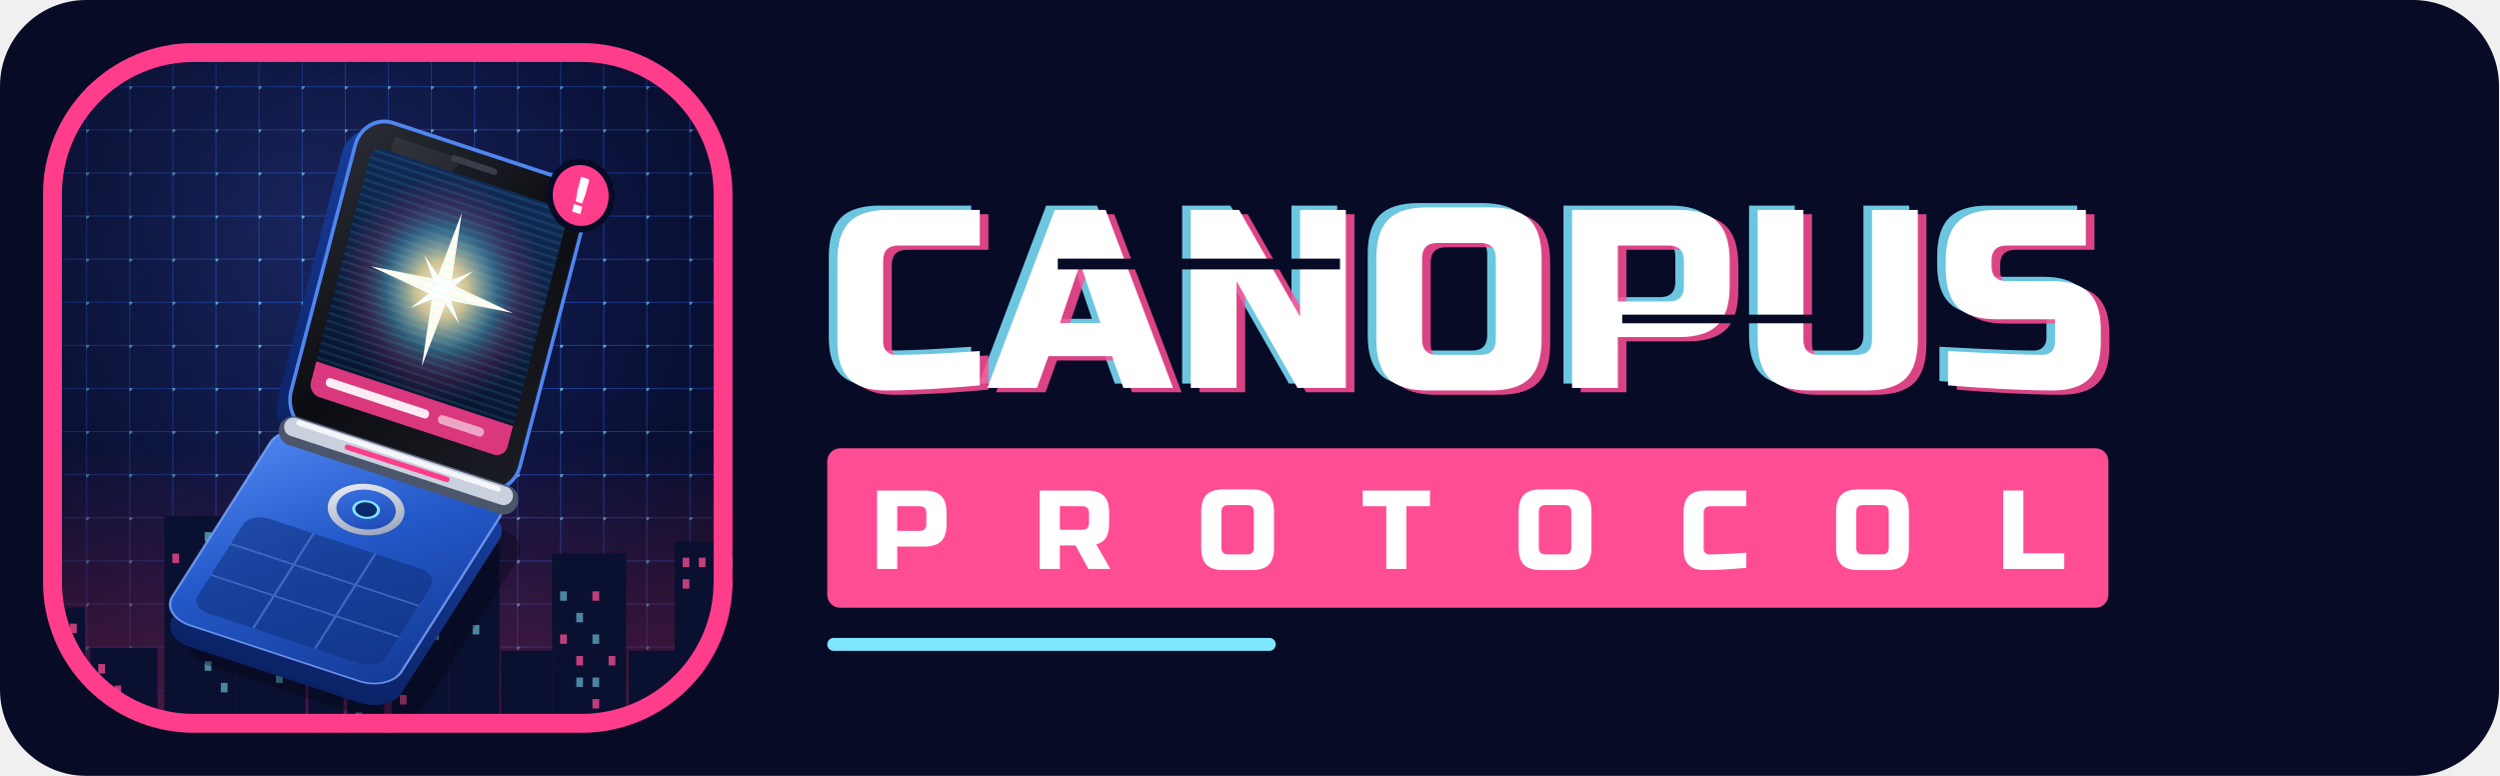
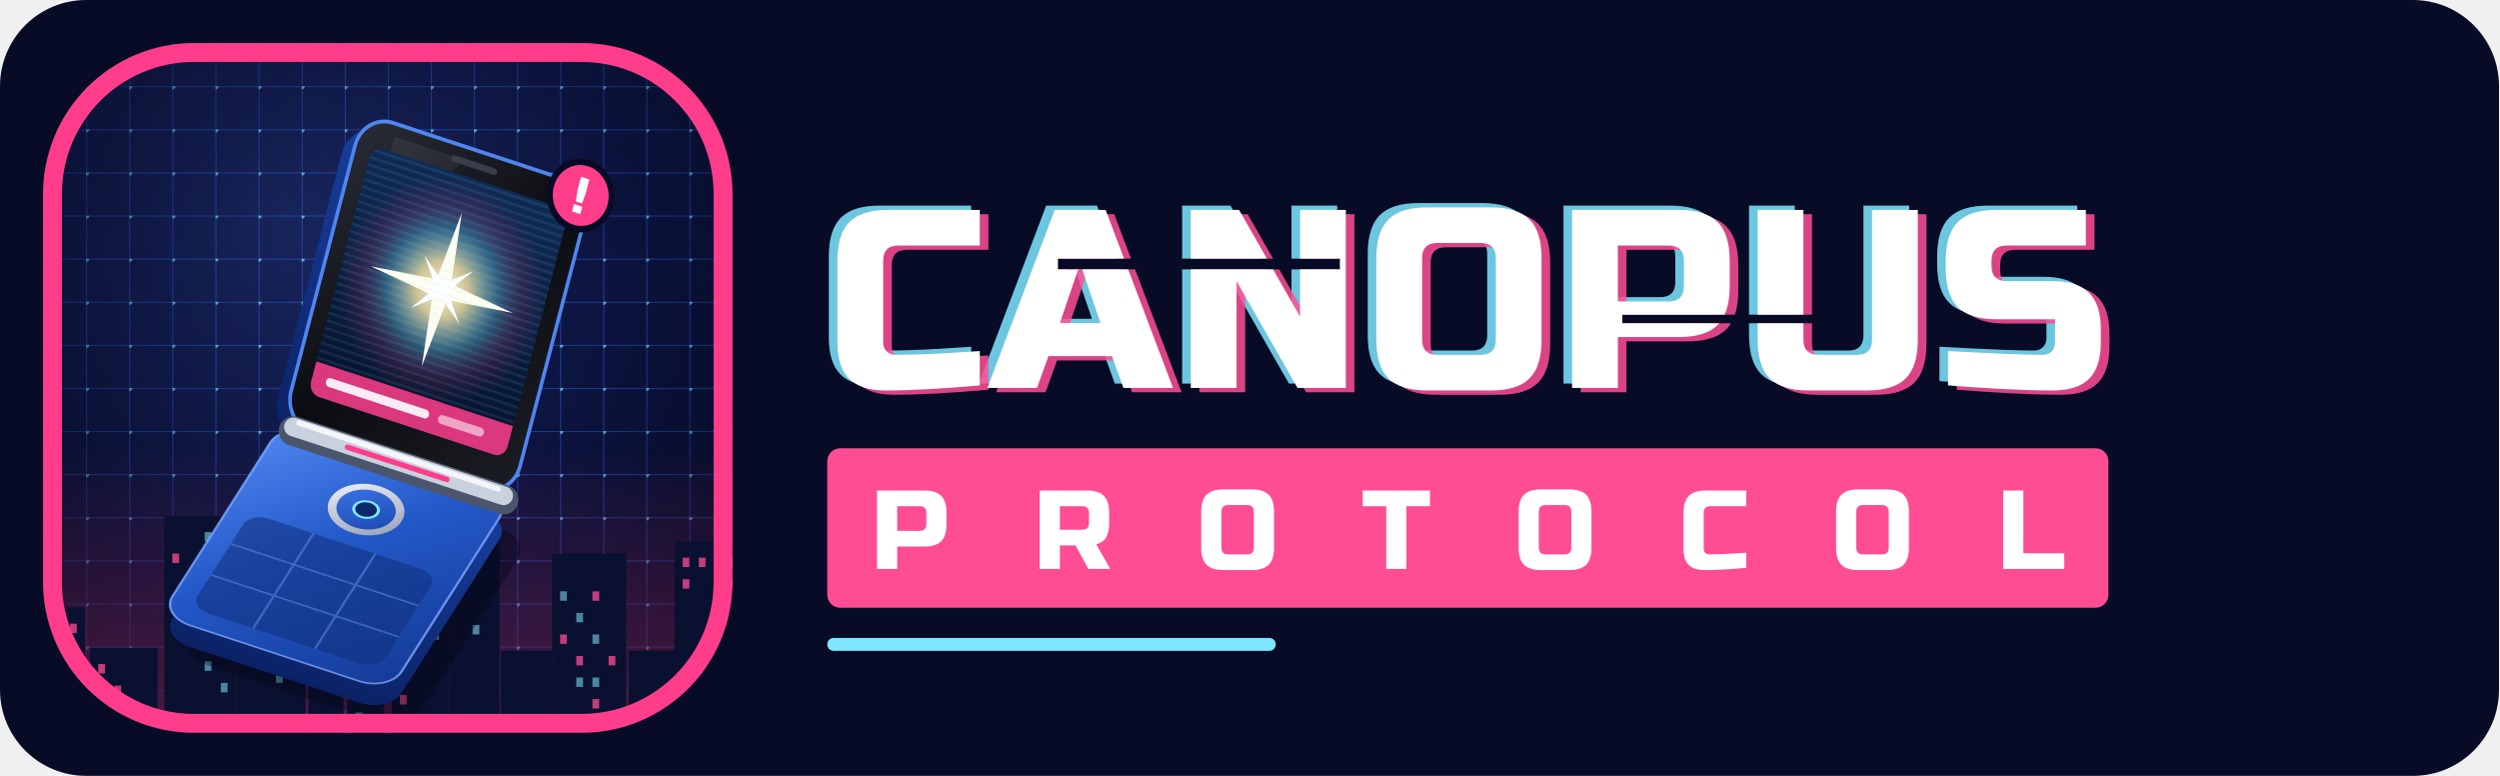
<svg xmlns="http://www.w3.org/2000/svg" viewBox="0 0 1160 360" width="1160" height="360">
  <rect width="1160" height="360" rx="40" fill="#070b26" />
  <g transform="translate(20,20) scale(0.625)">
    <defs>
      <radialGradient id="sky" cx="0.35" cy="0.25" r="0.95">
        <stop offset="0" stop-color="#1c2a66" />
        <stop offset="0.55" stop-color="#0c1440" />
        <stop offset="1" stop-color="#05081c" />
      </radialGradient>
      <linearGradient id="shell" x1="0" y1="0" x2="1" y2="1">
        <stop offset="0" stop-color="#4f86f0" />
        <stop offset=".45" stop-color="#2459c9" />
        <stop offset="1" stop-color="#143a96" />
      </linearGradient>
      <linearGradient id="shellDark" x1="0" y1="0" x2="0" y2="1">
        <stop offset="0" stop-color="#173e9c" />
        <stop offset="1" stop-color="#0b2266" />
      </linearGradient>
      <linearGradient id="bodyDeep" x1="0" y1="0" x2="1" y2="1">
        <stop offset="0" stop-color="#3d74e6" />
        <stop offset="1" stop-color="#1a47b0" />
      </linearGradient>
      <linearGradient id="face" x1="0" y1="0" x2="1" y2="1">
        <stop offset="0" stop-color="#2a2d36" />
        <stop offset=".5" stop-color="#0c0d12" />
        <stop offset="1" stop-color="#1b1d24" />
      </linearGradient>
      <linearGradient id="ring" x1="0" y1="0" x2="1" y2="1">
        <stop offset="0" stop-color="#f2f5fb" />
        <stop offset="1" stop-color="#8f9bb3" />
      </linearGradient>
      <linearGradient id="screen" x1="0" y1="0" x2="0" y2="1">
        <stop offset="0" stop-color="#0f2a55" />
        <stop offset="1" stop-color="#06122b" />
      </linearGradient>
      <radialGradient id="glow" cx="0.5" cy="0.5" r="0.5">
        <stop offset="0" stop-color="#fffbe6" stop-opacity="1" />
        <stop offset="0.25" stop-color="#ffe7a3" stop-opacity=".8" />
        <stop offset="0.55" stop-color="#7fe6ff" stop-opacity=".3" />
        <stop offset="0.8" stop-color="#ff3d8b" stop-opacity=".12" />
        <stop offset="1" stop-color="#ff3d8b" stop-opacity="0" />
      </radialGradient>
      <radialGradient id="keyRing" cx="0.4" cy="0.35" r="0.7">
        <stop offset="0" stop-color="#ffffff" />
        <stop offset="1" stop-color="#aab5c9" />
      </radialGradient>
      <linearGradient id="hinge" x1="0" y1="0" x2="0" y2="1">
        <stop offset="0" stop-color="#dfe5ef" />
        <stop offset=".5" stop-color="#8a96ad" />
        <stop offset="1" stop-color="#4b556b" />
      </linearGradient>
      <linearGradient id="haze" x1="0" y1="0" x2="0" y2="1">
        <stop offset="0" stop-color="#ff3d8b" stop-opacity="0" />
        <stop offset="1" stop-color="#ff3d8b" stop-opacity=".28" />
      </linearGradient>
      <pattern id="grid" width="32" height="32" patternUnits="userSpaceOnUse">
        <path d="M32 0 H0 V32" fill="none" stroke="#2f6bff" stroke-width="1.6" opacity=".55" />
        <circle cx="0" cy="0" r="2.4" fill="#7fe6ff" opacity=".9" />
      </pattern>
      <radialGradient id="gridFade" cx="0.55" cy="0.4" r="0.75">
        <stop offset="0" stop-color="#0c1440" stop-opacity="0" />
        <stop offset="1" stop-color="#05081c" stop-opacity=".75" />
      </radialGradient>
      <pattern id="scan" width="6" height="6" patternUnits="userSpaceOnUse">
        <rect width="6" height="2" fill="#7fe6ff" opacity=".10" />
      </pattern>
      <clipPath id="scr">
        <rect x="14" y="22" width="172" height="200" rx="10" />
      </clipPath>
      <clipPath id="tile">
        <rect width="512" height="512" rx="112" />
      </clipPath>
    </defs>
    <g clip-path="url(#tile)">
      <rect width="512" height="512" fill="url(#sky)" />
      <rect width="512" height="512" fill="url(#grid)" />
      <rect width="512" height="512" fill="url(#gridFade)" />
      <rect x="0" y="300" width="512" height="212" fill="url(#haze)" />
      <rect x="-10" y="419" width="41" height="103" fill="#0a1030" />
      <rect x="20" y="431" width="5" height="7" fill="#ff4d94" opacity=".75" />
      <rect x="-4" y="447" width="5" height="7" fill="#ff4d94" opacity=".75" />
      <rect x="-4" y="495" width="5" height="7" fill="#7fe6ff" opacity=".55" />
      <rect x="35" y="449" width="50" height="73" fill="#0a1030" />
      <rect x="41" y="461" width="5" height="7" fill="#ff4d94" opacity=".75" />
      <rect x="53" y="477" width="5" height="7" fill="#ff4d94" opacity=".75" />
      <rect x="90" y="351" width="53" height="171" fill="#0a1030" />
      <rect x="120" y="363" width="5" height="7" fill="#7fe6ff" opacity=".55" />
      <rect x="96" y="379" width="5" height="7" fill="#ff4d94" opacity=".75" />
      <rect x="120" y="427" width="5" height="7" fill="#ff4d94" opacity=".75" />
      <rect x="120" y="459" width="5" height="7" fill="#7fe6ff" opacity=".55" />
      <rect x="132" y="475" width="5" height="7" fill="#7fe6ff" opacity=".55" />
      <rect x="143" y="344" width="52" height="178" fill="#0a1030" />
      <rect x="173" y="356" width="5" height="7" fill="#7fe6ff" opacity=".55" />
      <rect x="185" y="388" width="5" height="7" fill="#ff4d94" opacity=".75" />
      <rect x="149" y="404" width="5" height="7" fill="#ff4d94" opacity=".75" />
      <rect x="161" y="404" width="5" height="7" fill="#7fe6ff" opacity=".55" />
      <rect x="185" y="436" width="5" height="7" fill="#7fe6ff" opacity=".55" />
      <rect x="173" y="468" width="5" height="7" fill="#7fe6ff" opacity=".55" />
      <rect x="197" y="346" width="26" height="176" fill="#0a1030" />
      <rect x="203" y="406" width="5" height="7" fill="#7fe6ff" opacity=".55" />
      <rect x="226" y="437" width="27" height="85" fill="#0a1030" />
      <rect x="232" y="449" width="5" height="7" fill="#ff4d94" opacity=".75" />
      <rect x="244" y="481" width="5" height="7" fill="#7fe6ff" opacity=".55" />
      <rect x="232" y="497" width="5" height="7" fill="#7fe6ff" opacity=".55" />
      <rect x="259" y="376" width="42" height="146" fill="#0a1030" />
      <rect x="265" y="388" width="5" height="7" fill="#7fe6ff" opacity=".55" />
      <rect x="277" y="404" width="5" height="7" fill="#7fe6ff" opacity=".55" />
      <rect x="289" y="436" width="5" height="7" fill="#7fe6ff" opacity=".55" />
      <rect x="265" y="484" width="5" height="7" fill="#ff4d94" opacity=".75" />
      <rect x="301" y="372" width="38" height="150" fill="#0a1030" />
      <rect x="319" y="384" width="5" height="7" fill="#7fe6ff" opacity=".55" />
      <rect x="319" y="432" width="5" height="7" fill="#7fe6ff" opacity=".55" />
      <rect x="340" y="451" width="38" height="71" fill="#0a1030" />
      <rect x="378" y="379" width="55" height="143" fill="#0a1030" />
      <rect x="384" y="407" width="5" height="7" fill="#7fe6ff" opacity=".55" />
      <rect x="408" y="407" width="5" height="7" fill="#ff4d94" opacity=".75" />
      <rect x="396" y="423" width="5" height="7" fill="#7fe6ff" opacity=".55" />
      <rect x="384" y="439" width="5" height="7" fill="#ff4d94" opacity=".75" />
      <rect x="408" y="439" width="5" height="7" fill="#7fe6ff" opacity=".55" />
      <rect x="396" y="455" width="5" height="7" fill="#ff4d94" opacity=".75" />
      <rect x="420" y="455" width="5" height="7" fill="#ff4d94" opacity=".75" />
      <rect x="396" y="471" width="5" height="7" fill="#7fe6ff" opacity=".55" />
      <rect x="408" y="471" width="5" height="7" fill="#7fe6ff" opacity=".55" />
      <rect x="408" y="487" width="5" height="7" fill="#ff4d94" opacity=".75" />
      <rect x="384" y="503" width="5" height="7" fill="#7fe6ff" opacity=".55" />
      <rect x="408" y="503" width="5" height="7" fill="#7fe6ff" opacity=".55" />
      <rect x="435" y="451" width="34" height="71" fill="#0a1030" />
      <rect x="469" y="370" width="56" height="152" fill="#0a1030" />
      <rect x="475" y="382" width="5" height="7" fill="#ff4d94" opacity=".75" />
      <rect x="487" y="382" width="5" height="7" fill="#ff4d94" opacity=".75" />
      <rect x="499" y="382" width="5" height="7" fill="#7fe6ff" opacity=".55" />
      <rect x="511" y="382" width="5" height="7" fill="#7fe6ff" opacity=".55" />
      <rect x="475" y="398" width="5" height="7" fill="#ff4d94" opacity=".75" />
      <rect x="511" y="398" width="5" height="7" fill="#ff4d94" opacity=".75" />
      <rect x="511" y="430" width="5" height="7" fill="#7fe6ff" opacity=".55" />
      <rect x="487" y="446" width="5" height="7" fill="#7fe6ff" opacity=".55" />
      <rect x="487" y="462" width="5" height="7" fill="#ff4d94" opacity=".75" />
      <rect x="499" y="462" width="5" height="7" fill="#7fe6ff" opacity=".55" />
      <g transform="translate(14,30)" opacity=".35">
        <g transform="matrix(0.85,0.28,-0.35,0.55,178,282)">
          <rect x="0" y="0" width="200" height="260" rx="26" fill="#02040f" />
        </g>
      </g>
      <g transform="translate(0,16)">
        <g transform="matrix(0.85,0.28,-0.35,0.55,178,282)">
          <rect x="0" y="0" width="200" height="260" rx="26" fill="url(#shellDark)" />
        </g>
      </g>
      <g transform="matrix(0.85,0.28,-0.35,0.55,178,282)">
        <rect x="0" y="0" width="200" height="260" rx="26" fill="url(#shell)" stroke="#7fa8ff" stroke-opacity=".8" stroke-width="2" />
        <circle cx="100" cy="66" r="31" fill="url(#ring)" />
        <circle cx="100" cy="66" r="24" fill="url(#bodyDeep)" />
        <circle cx="100" cy="66" r="10" fill="#0b2a6b" stroke="#7fe6ff" stroke-width="2.5" />
        <rect x="18" y="112" width="164" height="128" rx="16" fill="#0f2f7a" opacity=".55" />
        <path d="M18 154 H182 M18 196 H182 M73 112 V240 M127 112 V240" stroke="#5f8be0" stroke-width="2" opacity=".55" />
      </g>
      <g transform="translate(-10,6)">
        <g transform="matrix(0.85,0.28,-0.24,0.92,238,52)">
          <rect x="0" y="0" width="200" height="250" rx="26" fill="url(#shellDark)" />
        </g>
      </g>
      <g transform="matrix(0.85,0.28,-0.24,0.92,238,52)">
        <rect x="0" y="0" width="200" height="250" rx="26" fill="url(#face)" stroke="#4f86f0" stroke-width="3" />
        <path d="M30 10 L90 10 L30 120 Z" fill="#ffffff" opacity=".06" />
        <rect x="14" y="22" width="172" height="200" rx="10" fill="url(#screen)" />
        <circle cx="100" cy="112" r="88" fill="url(#glow)" clip-path="url(#scr)" />
        <polygon points="100.00,50.00 106.36,105.64 162.00,112.00 106.36,118.36 100.00,174.00 93.64,118.36 38.00,112.00 93.64,105.64" fill="#fffdf2" />
        <polygon points="100.00,82.00 103.54,108.46 130.00,112.00 103.54,115.54 100.00,142.00 96.46,115.54 70.00,112.00 96.46,108.46" fill="#ffffff" transform="rotate(45 100 112)" />
        <circle cx="100" cy="112" r="7" fill="#fff" />
        <rect x="14" y="22" width="172" height="200" fill="url(#scan)" clip-path="url(#scr)" />
        <rect x="14" y="196" width="172" height="26" fill="#ff3d8b" opacity=".85" clip-path="url(#scr)" />
        <rect x="26" y="205" width="90" height="7" rx="3.5" fill="#ffffff" opacity=".9" />
        <rect x="124" y="205" width="40" height="7" rx="3.5" fill="#ffffff" opacity=".55" />
        <rect x="80" y="9" width="40" height="5" rx="2.5" fill="#3a3e4a" />
        <circle cx="192" cy="8" r="26" fill="#ff3d8b" stroke="#070b26" stroke-width="5" />
        <path transform="translate(186.4,22)" d="M2.0 -6.0H9.2V0.0H2.0ZM2.8 -8.4 2.0 -16.8V-28.0H9.2V-16.8L8.4 -8.4Z" fill="#ffffff" />
      </g>
      <line x1="186" y1="288" x2="342" y2="339" stroke="#4b556b" stroke-width="22" stroke-linecap="round" />
      <line x1="186" y1="285" x2="342" y2="336" stroke="#c9d1df" stroke-width="14" stroke-linecap="round" />
      <line x1="190" y1="282" x2="338" y2="331" stroke="#ffffff" stroke-width="4" stroke-linecap="round" opacity=".8" />
      <line x1="226" y1="300" x2="300" y2="324" stroke="#ff3d8b" stroke-width="4" stroke-linecap="round" />
    </g>
    <rect x="7" y="7" width="498" height="498" rx="105" fill="none" stroke="#ff3d8b" stroke-width="14" />
  </g>
-   <path transform="translate(380,178)" d="M70.8 -1.18Q44.486 1.18 27.14 1.18Q15.576 1.18 10.148 -4.248Q4.72 -9.676 4.72 -21.24V-59.0Q4.72 -71.39 10.325 -76.995Q15.93 -82.6 28.32 -82.6H70.8V-66.08H33.04Q25.96 -66.08 25.96 -59.0V-21.24Q25.96 -18.526 27.553 -16.933Q29.146 -15.34 31.624 -15.34Q34.102 -15.34 37.052 -15.399Q40.002 -15.458 43.188 -15.576Q46.374 -15.694 49.619 -15.812Q52.864 -15.93 57.997 -16.284Q63.13 -16.638 70.8 -17.11ZM97.35 0.0H74.34L105.61 -82.6H129.21L160.48 0.0H137.47L132.16 -14.75H102.66ZM107.97 -30.09H126.85L117.41 -57.82ZM240.72 0.0H218.3L189.98 -49.56V0.0H168.74V-82.6H191.16L219.48 -33.04V-82.6H240.72ZM310.34 -60.18Q310.34 -67.26 303.26 -67.26H283.2Q276.12 -67.26 276.12 -60.18V-22.42Q276.12 -15.34 283.2 -15.34H303.26Q310.34 -15.34 310.34 -22.42ZM331.58 -22.42Q331.58 -10.03 325.975 -4.425Q320.37 1.18 307.98 1.18H278.48Q266.09 1.18 260.485 -4.425Q254.88 -10.03 254.88 -22.42V-60.18Q254.88 -72.57 260.485 -78.175Q266.09 -83.78 278.48 -83.78H307.98Q320.37 -83.78 325.975 -78.175Q331.58 -72.57 331.58 -60.18ZM345.74 -82.6H395.3Q407.69 -82.6 413.295 -76.995Q418.9 -71.39 418.9 -59.0V-47.2Q418.9 -34.81 413.295 -29.205Q407.69 -23.6 395.3 -23.6H366.98V0.0H345.74ZM397.66 -59.0Q397.66 -66.08 390.58 -66.08H366.98V-40.12H390.58Q397.66 -40.12 397.66 -47.2ZM484.98 -82.6H506.22V-22.42Q506.22 -10.03 500.615 -4.425Q495.01 1.18 482.62 1.18H455.48Q443.09 1.18 437.485 -4.425Q431.88 -10.03 431.88 -22.42V-82.6H453.12V-22.42Q453.12 -15.34 460.2 -15.34H477.9Q484.98 -15.34 484.98 -22.42ZM520.262 -17.11Q552.594 -15.34 564.04 -15.34Q566.754 -15.34 568.347 -16.933Q569.94 -18.526 569.94 -21.24V-31.86H542.8Q530.41 -31.86 524.805 -37.465Q519.2 -43.07 519.2 -55.46V-59.0Q519.2 -71.39 524.805 -76.995Q530.41 -82.6 542.8 -82.6H584.218V-66.08H547.52Q540.44 -66.08 540.44 -59.0V-56.64Q540.44 -49.56 547.52 -49.56H568.76Q580.324 -49.56 585.752 -44.132Q591.18 -38.704 591.18 -27.14V-21.24Q591.18 -9.676 585.752 -4.248Q580.324 1.18 568.76 1.18Q562.742 1.18 556.016 0.944L545.16 0.472Q533.124 -0.118 520.262 -1.18Z" fill="#7fe6ff" opacity=".85" />
-   <path transform="translate(388,182)" d="M70.8 -1.18Q44.486 1.18 27.14 1.18Q15.576 1.18 10.148 -4.248Q4.72 -9.676 4.72 -21.24V-59.0Q4.72 -71.39 10.325 -76.995Q15.93 -82.6 28.32 -82.6H70.8V-66.08H33.04Q25.96 -66.08 25.96 -59.0V-21.24Q25.96 -18.526 27.553 -16.933Q29.146 -15.34 31.624 -15.34Q34.102 -15.34 37.052 -15.399Q40.002 -15.458 43.188 -15.576Q46.374 -15.694 49.619 -15.812Q52.864 -15.93 57.997 -16.284Q63.13 -16.638 70.8 -17.11ZM97.35 0.0H74.34L105.61 -82.6H129.21L160.48 0.0H137.47L132.16 -14.75H102.66ZM107.97 -30.09H126.85L117.41 -57.82ZM240.72 0.0H218.3L189.98 -49.56V0.0H168.74V-82.6H191.16L219.48 -33.04V-82.6H240.72ZM310.34 -60.18Q310.34 -67.26 303.26 -67.26H283.2Q276.12 -67.26 276.12 -60.18V-22.42Q276.12 -15.34 283.2 -15.34H303.26Q310.34 -15.34 310.34 -22.42ZM331.58 -22.42Q331.58 -10.03 325.975 -4.425Q320.37 1.18 307.98 1.18H278.48Q266.09 1.18 260.485 -4.425Q254.88 -10.03 254.88 -22.42V-60.18Q254.88 -72.57 260.485 -78.175Q266.09 -83.78 278.48 -83.78H307.98Q320.37 -83.78 325.975 -78.175Q331.58 -72.57 331.58 -60.18ZM345.74 -82.6H395.3Q407.69 -82.6 413.295 -76.995Q418.9 -71.39 418.9 -59.0V-47.2Q418.9 -34.81 413.295 -29.205Q407.69 -23.6 395.3 -23.6H366.98V0.0H345.74ZM397.66 -59.0Q397.66 -66.08 390.58 -66.08H366.98V-40.12H390.58Q397.66 -40.12 397.66 -47.2ZM484.98 -82.6H506.22V-22.42Q506.22 -10.03 500.615 -4.425Q495.01 1.18 482.62 1.18H455.48Q443.09 1.18 437.485 -4.425Q431.88 -10.03 431.88 -22.42V-82.6H453.12V-22.42Q453.12 -15.34 460.2 -15.34H477.9Q484.98 -15.34 484.98 -22.42ZM520.262 -17.11Q552.594 -15.34 564.04 -15.34Q566.754 -15.34 568.347 -16.933Q569.94 -18.526 569.94 -21.24V-31.86H542.8Q530.41 -31.86 524.805 -37.465Q519.2 -43.07 519.2 -55.46V-59.0Q519.2 -71.39 524.805 -76.995Q530.41 -82.6 542.8 -82.6H584.218V-66.08H547.52Q540.44 -66.08 540.44 -59.0V-56.64Q540.44 -49.56 547.52 -49.56H568.76Q580.324 -49.56 585.752 -44.132Q591.18 -38.704 591.18 -27.14V-21.24Q591.18 -9.676 585.752 -4.248Q580.324 1.18 568.76 1.18Q562.742 1.18 556.016 0.944L545.16 0.472Q533.124 -0.118 520.262 -1.18Z" fill="#ff4d94" opacity=".85" />
-   <path transform="translate(384,180)" d="M70.8 -1.18Q44.486 1.18 27.14 1.18Q15.576 1.18 10.148 -4.248Q4.72 -9.676 4.72 -21.24V-59.0Q4.72 -71.39 10.325 -76.995Q15.93 -82.6 28.32 -82.6H70.8V-66.08H33.04Q25.96 -66.08 25.96 -59.0V-21.24Q25.96 -18.526 27.553 -16.933Q29.146 -15.34 31.624 -15.34Q34.102 -15.34 37.052 -15.399Q40.002 -15.458 43.188 -15.576Q46.374 -15.694 49.619 -15.812Q52.864 -15.93 57.997 -16.284Q63.13 -16.638 70.8 -17.11ZM97.35 0.0H74.34L105.61 -82.6H129.21L160.48 0.0H137.47L132.16 -14.75H102.66ZM107.97 -30.09H126.85L117.41 -57.82ZM240.72 0.0H218.3L189.98 -49.56V0.0H168.74V-82.6H191.16L219.48 -33.04V-82.6H240.72ZM310.34 -60.18Q310.34 -67.26 303.26 -67.26H283.2Q276.12 -67.26 276.12 -60.18V-22.42Q276.12 -15.34 283.2 -15.34H303.26Q310.34 -15.34 310.34 -22.42ZM331.58 -22.42Q331.58 -10.03 325.975 -4.425Q320.37 1.18 307.98 1.18H278.48Q266.09 1.18 260.485 -4.425Q254.88 -10.03 254.88 -22.42V-60.18Q254.88 -72.57 260.485 -78.175Q266.09 -83.78 278.48 -83.78H307.98Q320.37 -83.78 325.975 -78.175Q331.58 -72.57 331.58 -60.18ZM345.74 -82.6H395.3Q407.69 -82.6 413.295 -76.995Q418.9 -71.39 418.9 -59.0V-47.2Q418.9 -34.81 413.295 -29.205Q407.69 -23.6 395.3 -23.6H366.98V0.0H345.74ZM397.66 -59.0Q397.66 -66.08 390.58 -66.08H366.98V-40.12H390.58Q397.66 -40.12 397.66 -47.2ZM484.98 -82.6H506.22V-22.42Q506.22 -10.03 500.615 -4.425Q495.01 1.18 482.62 1.18H455.48Q443.09 1.18 437.485 -4.425Q431.88 -10.03 431.88 -22.42V-82.6H453.12V-22.42Q453.12 -15.34 460.2 -15.34H477.9Q484.98 -15.34 484.98 -22.42ZM520.262 -17.11Q552.594 -15.34 564.04 -15.34Q566.754 -15.34 568.347 -16.933Q569.94 -18.526 569.94 -21.24V-31.86H542.8Q530.41 -31.86 524.805 -37.465Q519.2 -43.07 519.2 -55.46V-59.0Q519.2 -71.39 524.805 -76.995Q530.41 -82.6 542.8 -82.6H584.218V-66.08H547.52Q540.44 -66.08 540.44 -59.0V-56.64Q540.44 -49.56 547.52 -49.56H568.76Q580.324 -49.56 585.752 -44.132Q591.18 -38.704 591.18 -27.14V-21.24Q591.18 -9.676 585.752 -4.248Q580.324 1.18 568.76 1.18Q562.742 1.18 556.016 0.944L545.16 0.472Q533.124 -0.118 520.262 -1.18Z" fill="#ffffff" />
-   <rect x="491" y="120" width="131" height="5" fill="#070b26" />
-   <rect x="753" y="146" width="95" height="4" fill="#070b26" />
+   <defs>
+     <clipPath id="cut">
+       <path clip-rule="evenodd" d="M0 0 H1160 V360 H0 Z M491 120 h131 v5 h-131 Z M753 146 h95 v4 h-95 Z " />
+     </clipPath>
+   </defs>
+   <g clip-path="url(#cut)">
+     <path transform="translate(380,178)" d="M70.8 -1.18Q44.486 1.18 27.14 1.18Q15.576 1.18 10.148 -4.248Q4.72 -9.676 4.72 -21.24V-59.0Q4.72 -71.39 10.325 -76.995Q15.93 -82.6 28.32 -82.6H70.8V-66.08H33.04Q25.96 -66.08 25.96 -59.0V-21.24Q25.96 -18.526 27.553 -16.933Q29.146 -15.34 31.624 -15.34Q34.102 -15.34 37.052 -15.399Q40.002 -15.458 43.188 -15.576Q46.374 -15.694 49.619 -15.812Q52.864 -15.93 57.997 -16.284Q63.13 -16.638 70.8 -17.11ZM97.35 0.0H74.34L105.61 -82.6H129.21L160.48 0.0H137.47L132.16 -14.75H102.66ZM107.97 -30.09H126.85L117.41 -57.82ZM240.72 0.0H218.3L189.98 -49.56V0.0H168.74V-82.6H191.16L219.48 -33.04V-82.6H240.72ZM310.34 -60.18Q310.34 -67.26 303.26 -67.26H283.2Q276.12 -67.26 276.12 -60.18V-22.42Q276.12 -15.34 283.2 -15.34H303.26Q310.34 -15.34 310.34 -22.42ZM331.58 -22.42Q331.58 -10.03 325.975 -4.425Q320.37 1.18 307.98 1.18H278.48Q266.09 1.18 260.485 -4.425Q254.88 -10.03 254.88 -22.42V-60.18Q254.88 -72.57 260.485 -78.175Q266.09 -83.78 278.48 -83.78H307.98Q320.37 -83.78 325.975 -78.175Q331.58 -72.57 331.58 -60.18ZM345.74 -82.6H395.3Q407.69 -82.6 413.295 -76.995Q418.9 -71.39 418.9 -59.0V-47.2Q418.9 -34.81 413.295 -29.205Q407.69 -23.6 395.3 -23.6H366.98V0.0H345.74ZM397.66 -59.0Q397.66 -66.08 390.58 -66.08H366.98V-40.12H390.58Q397.66 -40.12 397.66 -47.2ZM484.98 -82.6H506.22V-22.42Q506.22 -10.03 500.615 -4.425Q495.01 1.18 482.62 1.18H455.48Q443.09 1.18 437.485 -4.425Q431.88 -10.03 431.88 -22.42V-82.6H453.12V-22.42Q453.12 -15.34 460.2 -15.34H477.9Q484.98 -15.34 484.98 -22.42ZM520.262 -17.11Q552.594 -15.34 564.04 -15.34Q566.754 -15.34 568.347 -16.933Q569.94 -18.526 569.94 -21.24V-31.86H542.8Q530.41 -31.86 524.805 -37.465Q519.2 -43.07 519.2 -55.46V-59.0Q519.2 -71.39 524.805 -76.995Q530.41 -82.6 542.8 -82.6H584.218V-66.08H547.52Q540.44 -66.08 540.44 -59.0V-56.64Q540.44 -49.56 547.52 -49.56H568.76Q580.324 -49.56 585.752 -44.132Q591.18 -38.704 591.18 -27.14V-21.24Q591.18 -9.676 585.752 -4.248Q580.324 1.18 568.76 1.18Q562.742 1.18 556.016 0.944L545.16 0.472Q533.124 -0.118 520.262 -1.18Z" fill="#7fe6ff" opacity=".85" />
+     <path transform="translate(388,182)" d="M70.8 -1.18Q44.486 1.18 27.14 1.18Q15.576 1.18 10.148 -4.248Q4.72 -9.676 4.72 -21.24V-59.0Q4.72 -71.39 10.325 -76.995Q15.93 -82.6 28.32 -82.6H70.8V-66.08H33.04Q25.96 -66.08 25.96 -59.0V-21.24Q25.96 -18.526 27.553 -16.933Q29.146 -15.34 31.624 -15.34Q34.102 -15.34 37.052 -15.399Q40.002 -15.458 43.188 -15.576Q46.374 -15.694 49.619 -15.812Q52.864 -15.93 57.997 -16.284Q63.13 -16.638 70.8 -17.11ZM97.35 0.0H74.34L105.61 -82.6H129.21L160.48 0.0H137.47L132.16 -14.75H102.66ZM107.97 -30.09H126.85L117.41 -57.82ZM240.72 0.0H218.3L189.98 -49.56V0.0H168.74V-82.6H191.16L219.48 -33.04V-82.6H240.72ZM310.34 -60.18Q310.34 -67.26 303.26 -67.26H283.2Q276.12 -67.26 276.12 -60.18V-22.42Q276.12 -15.34 283.2 -15.34H303.26Q310.34 -15.34 310.34 -22.42ZM331.58 -22.42Q331.58 -10.03 325.975 -4.425Q320.37 1.18 307.98 1.18H278.48Q266.09 1.18 260.485 -4.425Q254.88 -10.03 254.88 -22.42V-60.18Q254.88 -72.57 260.485 -78.175Q266.09 -83.78 278.48 -83.78H307.98Q320.37 -83.78 325.975 -78.175Q331.58 -72.57 331.58 -60.18ZM345.74 -82.6H395.3Q407.69 -82.6 413.295 -76.995Q418.9 -71.39 418.9 -59.0V-47.2Q418.9 -34.81 413.295 -29.205Q407.69 -23.6 395.3 -23.6H366.98V0.0H345.74ZM397.66 -59.0Q397.66 -66.08 390.58 -66.08H366.98V-40.12H390.58Q397.66 -40.12 397.66 -47.2ZM484.98 -82.6H506.22V-22.42Q506.22 -10.03 500.615 -4.425Q495.01 1.18 482.62 1.18H455.48Q443.09 1.18 437.485 -4.425Q431.88 -10.03 431.88 -22.42V-82.6H453.12V-22.42Q453.12 -15.34 460.2 -15.34H477.9Q484.98 -15.34 484.98 -22.42ZM520.262 -17.11Q552.594 -15.34 564.04 -15.34Q566.754 -15.34 568.347 -16.933Q569.94 -18.526 569.94 -21.24V-31.86H542.8Q530.41 -31.86 524.805 -37.465Q519.2 -43.07 519.2 -55.46V-59.0Q519.2 -71.39 524.805 -76.995Q530.41 -82.6 542.8 -82.6H584.218V-66.08H547.52Q540.44 -66.08 540.44 -59.0V-56.64Q540.44 -49.56 547.52 -49.56H568.76Q580.324 -49.56 585.752 -44.132Q591.18 -38.704 591.18 -27.14V-21.24Q591.18 -9.676 585.752 -4.248Q580.324 1.18 568.76 1.18Q562.742 1.18 556.016 0.944L545.16 0.472Q533.124 -0.118 520.262 -1.18Z" fill="#ff4d94" opacity=".85" />
+     <path transform="translate(384,180)" d="M70.8 -1.18Q44.486 1.18 27.14 1.18Q15.576 1.18 10.148 -4.248Q4.72 -9.676 4.72 -21.24V-59.0Q4.72 -71.39 10.325 -76.995Q15.93 -82.6 28.32 -82.6H70.8V-66.08H33.04Q25.96 -66.08 25.96 -59.0V-21.24Q25.96 -18.526 27.553 -16.933Q29.146 -15.34 31.624 -15.34Q34.102 -15.34 37.052 -15.399Q40.002 -15.458 43.188 -15.576Q46.374 -15.694 49.619 -15.812Q52.864 -15.93 57.997 -16.284Q63.13 -16.638 70.8 -17.11ZM97.35 0.0H74.34L105.61 -82.6H129.21L160.48 0.0H137.47L132.16 -14.75H102.66ZM107.97 -30.09H126.85L117.41 -57.82ZM240.72 0.0H218.3L189.98 -49.56V0.0H168.74V-82.6H191.16L219.48 -33.04V-82.6H240.72ZM310.34 -60.18Q310.34 -67.26 303.26 -67.26H283.2Q276.12 -67.26 276.12 -60.18V-22.42Q276.12 -15.34 283.2 -15.34H303.26Q310.34 -15.34 310.34 -22.42ZM331.58 -22.42Q331.58 -10.03 325.975 -4.425Q320.37 1.18 307.98 1.18H278.48Q266.09 1.18 260.485 -4.425Q254.88 -10.03 254.88 -22.42V-60.18Q254.88 -72.57 260.485 -78.175Q266.09 -83.78 278.48 -83.78H307.98Q320.37 -83.78 325.975 -78.175Q331.58 -72.57 331.58 -60.18ZM345.74 -82.6H395.3Q407.69 -82.6 413.295 -76.995Q418.9 -71.39 418.9 -59.0V-47.2Q418.9 -34.81 413.295 -29.205Q407.69 -23.6 395.3 -23.6H366.98V0.0H345.74ZM397.66 -59.0Q397.66 -66.08 390.58 -66.08H366.98V-40.12H390.58Q397.66 -40.12 397.66 -47.2ZM484.98 -82.6H506.22V-22.42Q506.22 -10.03 500.615 -4.425Q495.01 1.18 482.62 1.18H455.48Q443.09 1.18 437.485 -4.425Q431.88 -10.03 431.88 -22.42V-82.6H453.12V-22.42Q453.12 -15.34 460.2 -15.34H477.9Q484.98 -15.34 484.98 -22.42ZM520.262 -17.11Q552.594 -15.34 564.04 -15.34Q566.754 -15.34 568.347 -16.933Q569.94 -18.526 569.94 -21.24V-31.86H542.8Q530.41 -31.86 524.805 -37.465Q519.2 -43.07 519.2 -55.46V-59.0Q519.2 -71.39 524.805 -76.995Q530.41 -82.6 542.8 -82.6H584.218V-66.08H547.52Q540.44 -66.08 540.44 -59.0V-56.64Q540.44 -49.56 547.52 -49.56H568.76Q580.324 -49.56 585.752 -44.132Q591.18 -38.704 591.18 -27.14V-21.24Q591.18 -9.676 585.752 -4.248Q580.324 1.18 568.76 1.18Q562.742 1.18 556.016 0.944L545.16 0.472Q533.124 -0.118 520.262 -1.18Z" fill="#ffffff" />
+   </g>
  <rect x="384" y="208" width="594.7" height="74" rx="6" fill="#ff4d94" />
  <path transform="translate(404,264)" d="M3.12 -36.4H24.96Q30.42 -36.4 32.89 -33.93Q35.36 -31.46 35.36 -26.0V-20.8Q35.36 -15.34 32.89 -12.87Q30.42 -10.4 24.96 -10.4H12.48V0.0H3.12ZM26.0 -26.0Q26.0 -29.12 22.88 -29.12H12.48V-17.68H22.88Q26.0 -17.68 26.0 -20.8ZM78.614 -36.4H100.454Q105.914 -36.4 108.384 -33.93Q110.854 -31.46 110.854 -26.0V-21.32Q110.854 -17.004 109.424 -14.612Q107.994 -12.22 104.874 -11.44L111.374 0.0H101.234L95.254 -10.92H87.974V0.0H78.614ZM101.494 -26.0Q101.494 -29.12 98.374 -29.12H87.974V-18.2H98.374Q101.494 -18.2 101.494 -21.32ZM178.029 -26.52Q178.029 -29.64 174.909 -29.64H166.069Q162.949 -29.64 162.949 -26.52V-9.88Q162.949 -6.76 166.069 -6.76H174.909Q178.029 -6.76 178.029 -9.88ZM187.389 -9.88Q187.389 -4.42 184.919 -1.95Q182.449 0.52 176.989 0.52H163.989Q158.529 0.52 156.059 -1.95Q153.589 -4.42 153.589 -9.88V-26.52Q153.589 -31.98 156.059 -34.45Q158.529 -36.92 163.989 -36.92H176.989Q182.449 -36.92 184.919 -34.45Q187.389 -31.98 187.389 -26.52ZM248.843 0.0H239.483V-29.12H228.563V-36.4H259.763V-29.12H248.843ZM325.377 -26.52Q325.377 -29.64 322.257 -29.64H313.417Q310.297 -29.64 310.297 -26.52V-9.88Q310.297 -6.76 313.417 -6.76H322.257Q325.377 -6.76 325.377 -9.88ZM334.737 -9.88Q334.737 -4.42 332.267 -1.95Q329.797 0.52 324.337 0.52H311.337Q305.877 0.52 303.407 -1.95Q300.937 -4.42 300.937 -9.88V-26.52Q300.937 -31.98 303.407 -34.45Q305.877 -36.92 311.337 -36.92H324.337Q329.797 -36.92 332.267 -34.45Q334.737 -31.98 334.737 -26.52ZM406.591 -0.52Q394.995 0.52 387.351 0.52Q382.255 0.52 379.863 -1.872Q377.471 -4.264 377.471 -9.36V-26.0Q377.471 -31.46 379.941 -33.93Q382.411 -36.4 387.871 -36.4H406.591V-29.12H389.951Q386.831 -29.12 386.831 -26.0V-9.36Q386.831 -8.164 387.533 -7.462Q388.235 -6.76 389.327 -6.76Q390.419 -6.76 391.719 -6.786Q393.019 -6.812 394.423 -6.864Q395.827 -6.916 397.257 -6.968Q398.687 -7.02 400.949 -7.176Q403.211 -7.332 406.591 -7.54ZM472.726 -26.52Q472.726 -29.64 469.606 -29.64H460.766Q457.646 -29.64 457.646 -26.52V-9.88Q457.646 -6.76 460.766 -6.76H469.606Q472.726 -6.76 472.726 -9.88ZM482.086 -9.88Q482.086 -4.42 479.616 -1.95Q477.146 0.52 471.686 0.52H458.686Q453.226 0.52 450.756 -1.95Q448.286 -4.42 448.286 -9.88V-26.52Q448.286 -31.98 450.756 -34.45Q453.226 -36.92 458.686 -36.92H471.686Q477.146 -36.92 479.616 -34.45Q482.086 -31.98 482.086 -26.52ZM535.22 -7.28H554.2V0.0H525.86V-36.4H535.22Z" fill="#ffffff" />
  <rect x="384" y="296" width="208.2" height="6" rx="3" fill="#7fe6ff" />
</svg>
